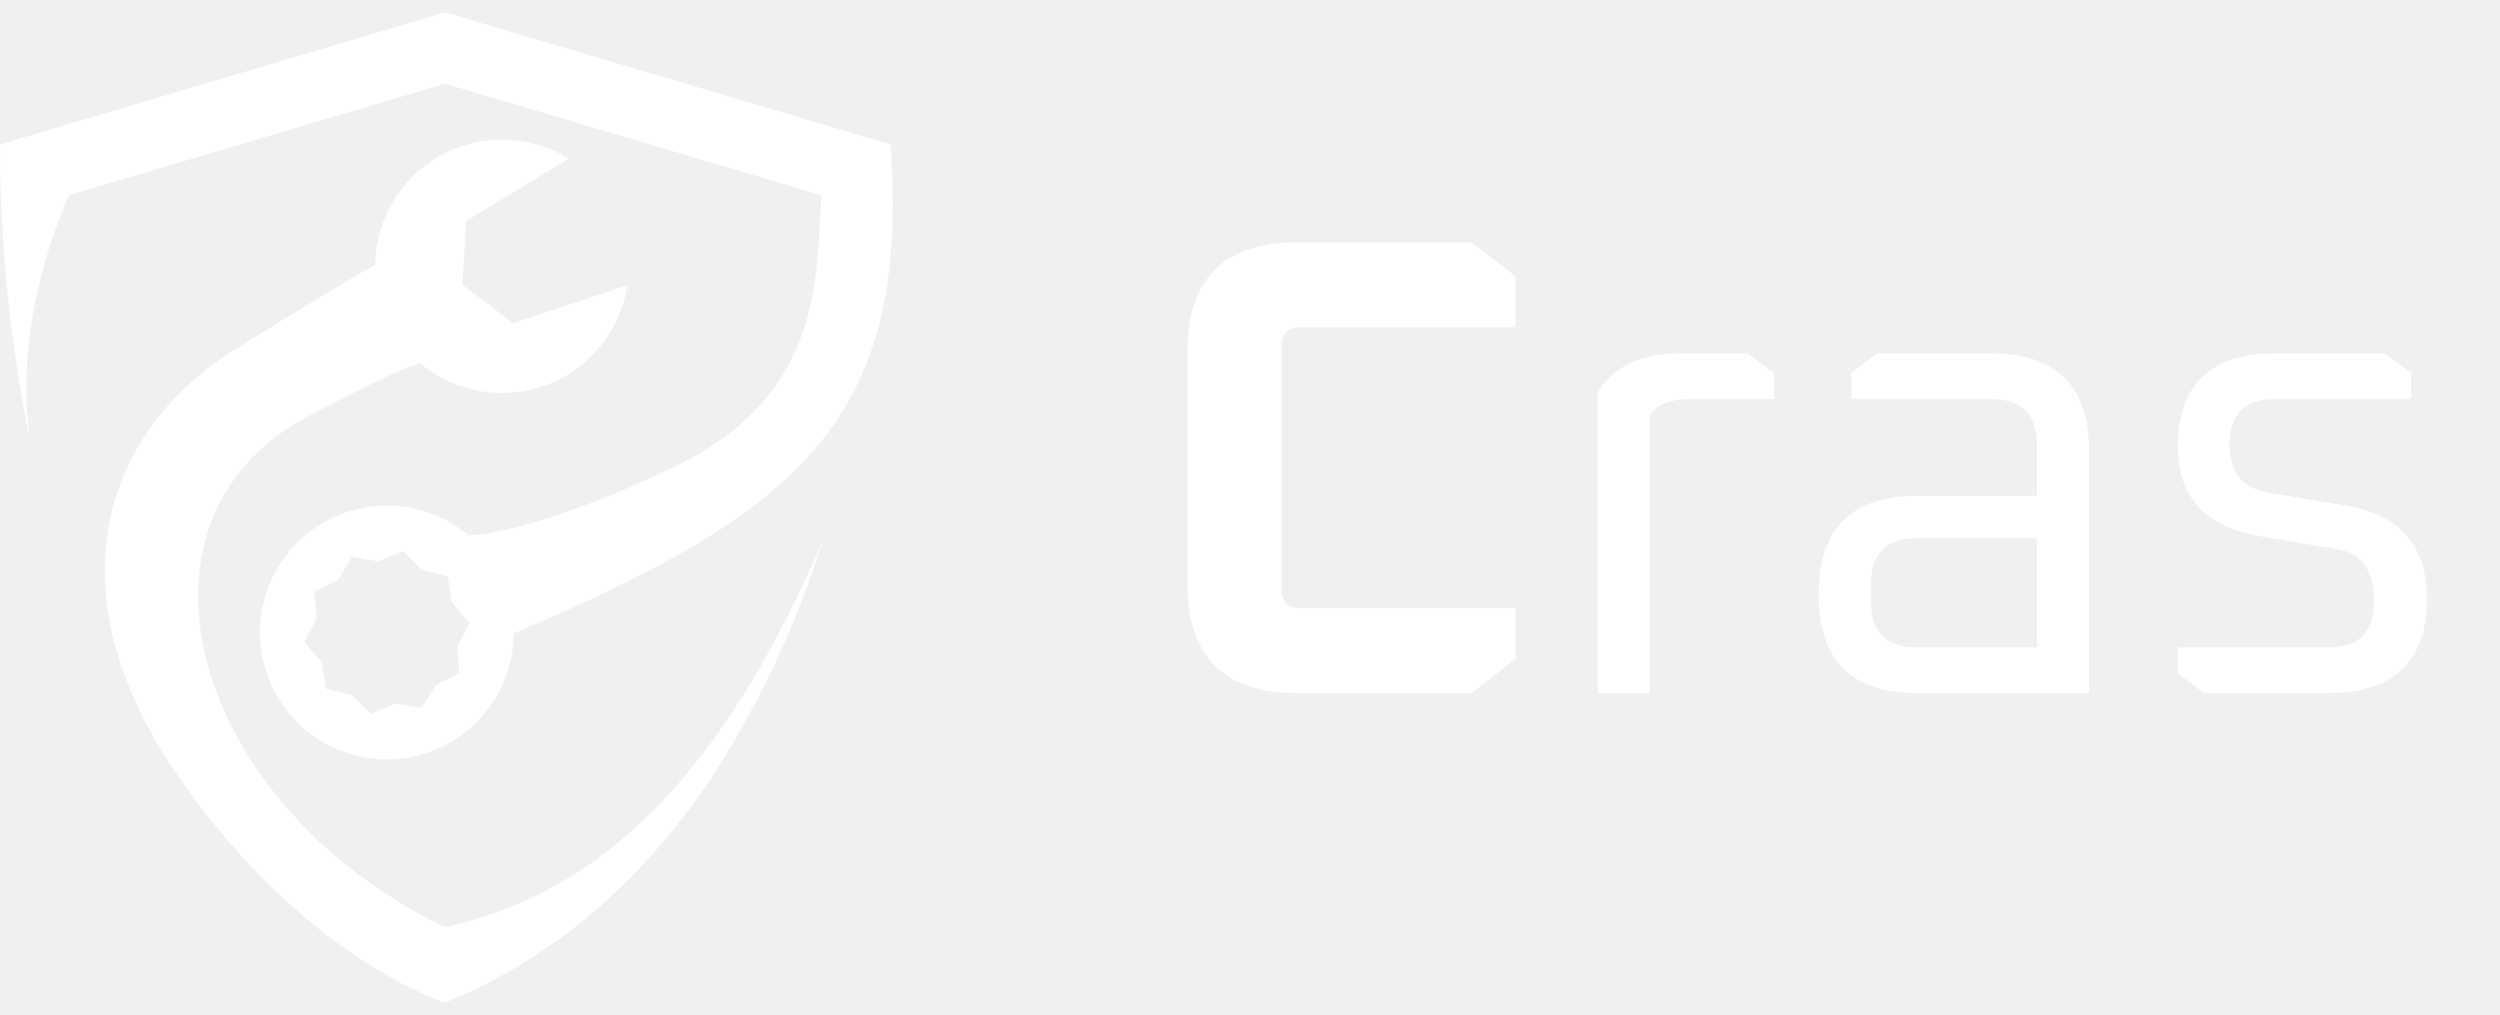
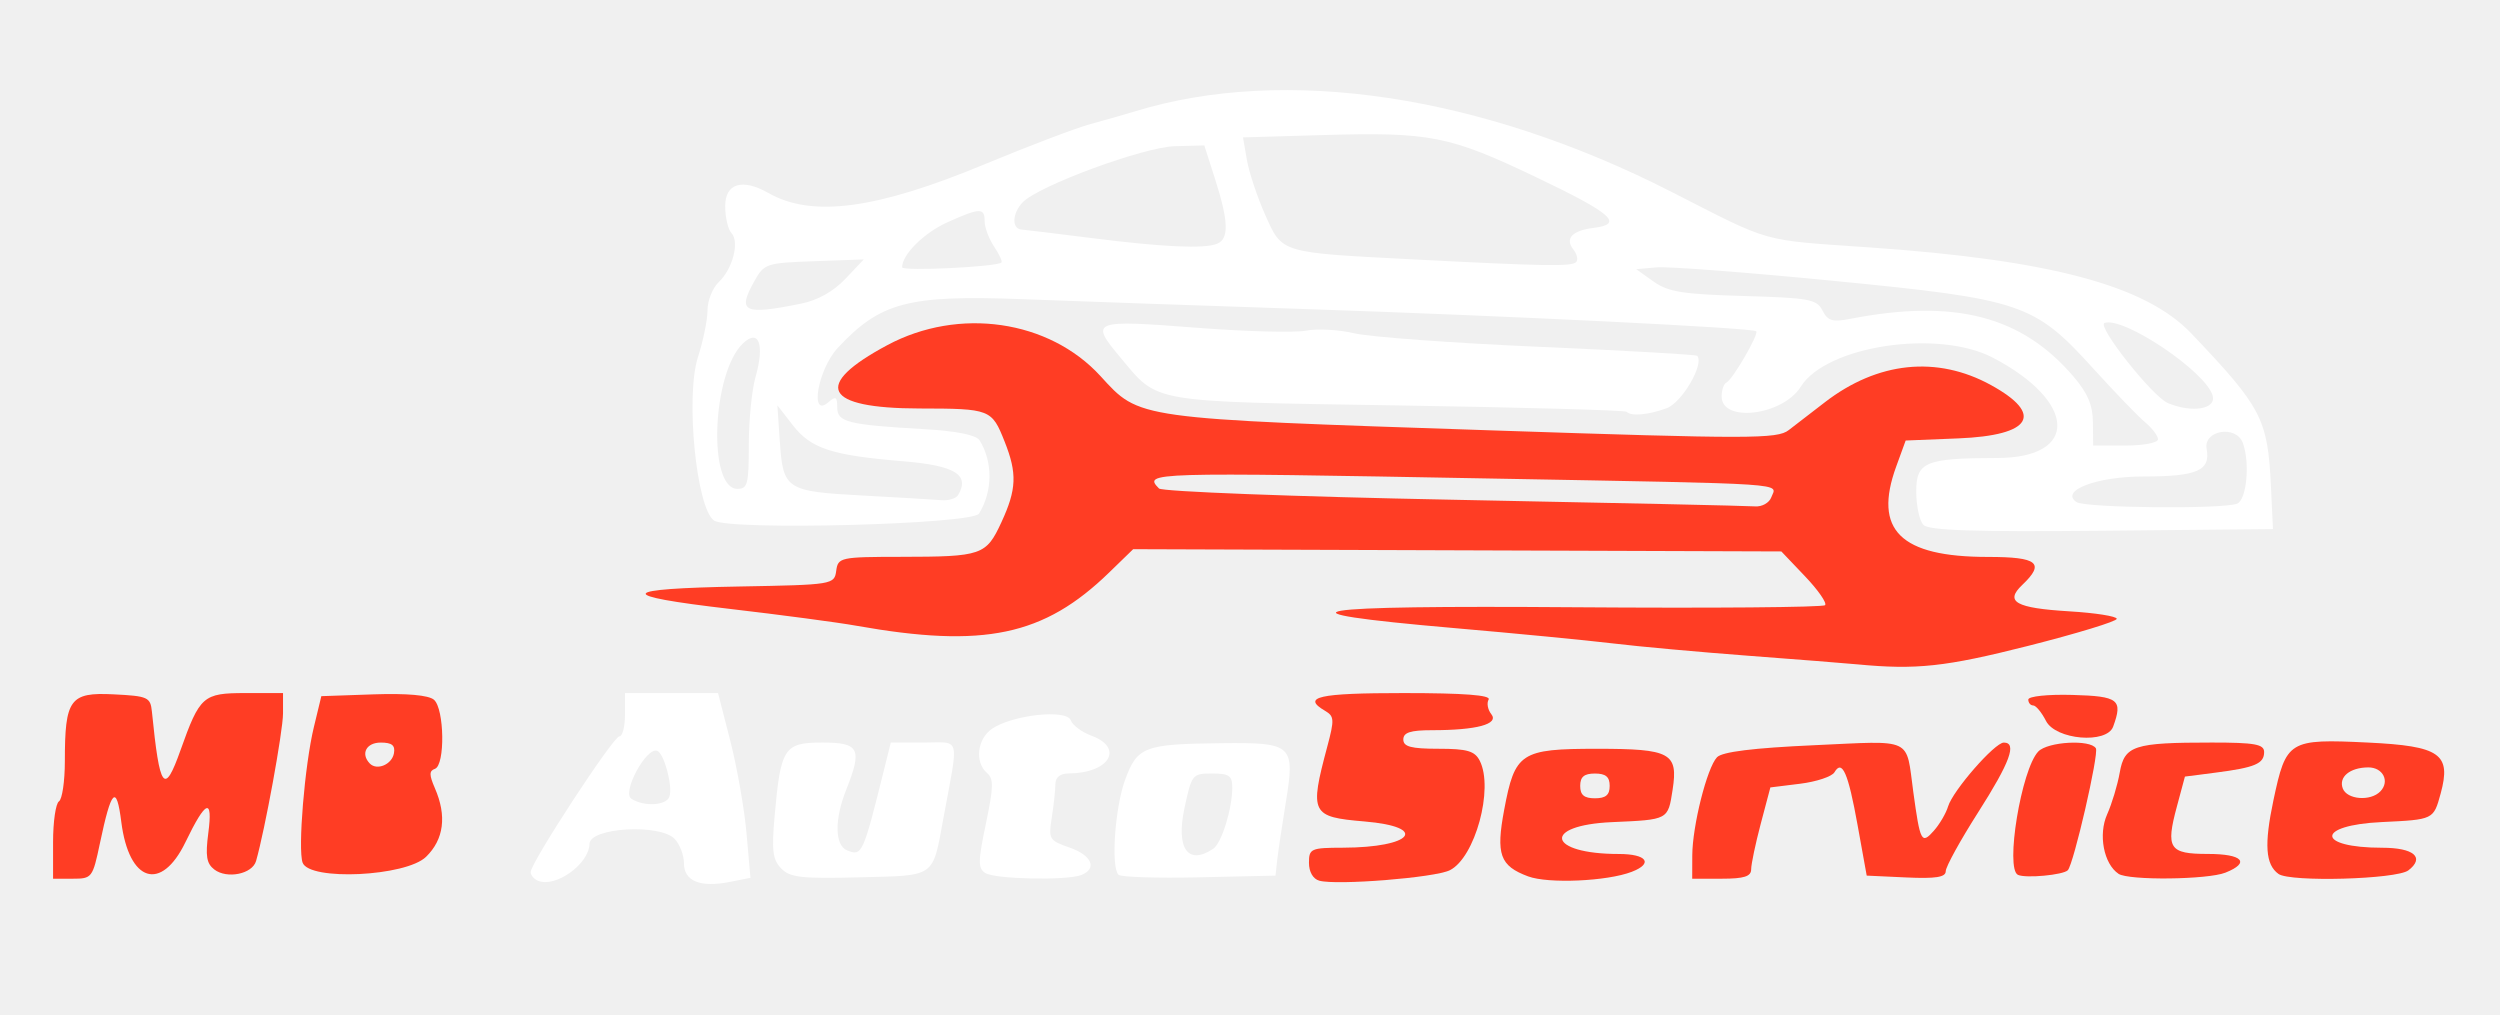
<svg xmlns="http://www.w3.org/2000/svg" width="101" height="41" viewBox="0 0 101 41" fill="none">
-   <g clip-path="url(#clip0_390_1505)">
-     <path d="M35.976 5.833L17.983 0.5L0.006 5.833V6.853C0.071 10.563 0.482 14.258 1.235 17.891C1.057 16.901 0.57 12.994 2.793 7.883L17.983 3.382L33.186 7.888C32.959 11.155 33.311 15.988 27.142 18.911C21.378 21.645 18.927 21.627 18.927 21.627C18.035 20.878 16.914 20.454 15.749 20.427C14.584 20.4 13.444 20.771 12.518 21.478C11.592 22.186 10.934 23.188 10.654 24.319C10.373 25.45 10.487 26.643 10.975 27.701C11.464 28.759 12.298 29.619 13.341 30.139C14.384 30.66 15.573 30.809 16.712 30.563C17.851 30.317 18.872 29.69 19.608 28.785C20.343 27.881 20.748 26.753 20.756 25.588C32.237 20.714 36.8 17.003 35.976 5.833ZM18.56 27.192L17.596 27.677L17.037 28.6L15.974 28.427L14.979 28.847L14.214 28.082L13.166 27.827L13 26.761L12.296 25.945L12.788 24.986L12.697 23.912L13.661 23.425L14.219 22.502L15.283 22.678L16.277 22.257L17.042 23.022L18.093 23.277L18.256 24.343L18.963 25.16L18.468 26.119L18.56 27.192Z" fill="white" />
-     <path d="M33.236 21.836C32.196 25.19 30.703 28.387 28.799 31.337C26.06 35.468 22.612 38.478 18.546 40.263L17.99 40.505C17.99 40.505 12.323 38.784 7.182 31.337C2.04 23.889 4.139 17.434 9.543 14.086C15.106 10.64 15.154 10.729 15.154 10.729C15.161 9.82 15.409 8.928 15.874 8.146C16.339 7.364 17.004 6.72 17.801 6.28C18.597 5.84 19.496 5.62 20.406 5.643C21.316 5.665 22.203 5.93 22.976 6.409L18.832 8.934L18.681 11.505L20.737 13.056L25.346 11.525C25.208 12.425 24.834 13.271 24.261 13.978C23.689 14.685 22.938 15.227 22.087 15.549C21.236 15.87 20.315 15.959 19.418 15.807C18.521 15.655 17.68 15.267 16.983 14.683C16.983 14.683 16.457 14.683 12.392 16.848C4.527 21.069 7.751 32.535 17.983 37.457C18.156 37.422 18.332 37.381 18.493 37.335C24.453 35.848 29.268 31.153 33.236 21.836Z" fill="white" />
-   </g>
-   <path d="M47.97 23.566V14.223C47.97 11.267 49.448 9.789 52.404 9.789H59.451L61.219 11.162V13.22H52.562C52.035 13.22 51.771 13.484 51.771 14.012V23.777C51.771 24.305 52.035 24.569 52.562 24.569H61.219V26.628L59.451 28H52.404C49.448 28 47.97 26.522 47.97 23.566ZM64.545 28V15.86C65.161 14.804 66.305 14.276 67.976 14.276H70.615L71.671 15.068V16.123H68.266C67.527 16.123 66.991 16.326 66.656 16.73V28H64.545ZM77.459 28C74.802 28 73.474 26.672 73.474 24.015C73.474 21.358 74.802 20.029 77.459 20.029H82.289V17.971C82.289 16.739 81.673 16.123 80.441 16.123H74.793V15.068L75.849 14.276H80.441C83.081 14.276 84.4 15.596 84.4 18.235V28H77.459ZM75.585 24.305C75.585 25.537 76.201 26.152 77.433 26.152H82.289V21.745H77.433C76.201 21.745 75.585 22.361 75.585 23.593V24.305ZM87.989 27.208V26.152H94.086C95.3 26.152 95.907 25.537 95.907 24.305C95.907 23.056 95.423 22.352 94.455 22.194L91.315 21.666C89.098 21.296 87.989 20.091 87.989 18.05C87.989 15.534 89.309 14.276 91.948 14.276H96.356L97.411 15.068V16.123H91.922C90.69 16.123 90.074 16.739 90.074 17.971C90.074 19.079 90.593 19.722 91.631 19.898L94.772 20.425C96.954 20.777 98.045 22.035 98.045 24.2C98.045 26.733 96.707 28 94.033 28H89.045L87.989 27.208Z" fill="white" />
-   <defs>
-     <clipPath id="clip0_390_1505">
-       <rect width="36.07" height="40" fill="white" transform="translate(0 0.5)" />
-     </clipPath>
-   </defs>
+   <path d="M77.706 21.204C77.546 21.037 77.416 20.431 77.416 19.858C77.416 18.661 77.785 18.508 80.692 18.503C84.003 18.497 83.903 16.223 80.513 14.451C78.29 13.289 73.784 13.968 72.752 15.621C72.023 16.788 69.555 17.093 69.555 16.016C69.555 15.755 69.64 15.504 69.744 15.459C69.99 15.35 71.066 13.502 70.952 13.383C70.82 13.246 61.02 12.763 52.762 12.487C48.7 12.352 43.533 12.171 41.278 12.086C36.684 11.913 35.565 12.21 33.846 14.055C33.041 14.918 32.696 16.922 33.467 16.25C33.765 15.991 33.824 16.025 33.824 16.458C33.824 17.056 34.238 17.16 37.371 17.341C38.67 17.417 39.441 17.574 39.576 17.791C40.116 18.661 40.107 19.851 39.552 20.75C39.283 21.186 29.448 21.443 28.847 21.03C28.131 20.537 27.686 16.007 28.198 14.424C28.41 13.769 28.584 12.917 28.584 12.53C28.584 12.144 28.788 11.633 29.038 11.396C29.604 10.859 29.885 9.766 29.549 9.414C29.411 9.269 29.298 8.779 29.298 8.325C29.298 7.407 29.989 7.198 31.041 7.796C32.806 8.801 35.397 8.457 39.779 6.636C41.548 5.901 43.477 5.169 44.067 5.009C44.657 4.849 45.46 4.619 45.853 4.499C51.911 2.64 59.847 3.831 67.53 7.752C71.627 9.842 71.072 9.686 75.51 9.994C82.832 10.502 86.681 11.53 88.528 13.47C91.373 16.456 91.617 16.924 91.745 19.625L91.828 21.375L84.911 21.442C79.731 21.491 77.922 21.432 77.705 21.204L77.706 21.204ZM90.379 20.348C90.765 20.193 90.906 18.703 90.611 17.895C90.343 17.161 89.011 17.378 89.148 18.134C89.309 19.015 88.771 19.25 86.594 19.25C84.701 19.25 83.202 19.825 83.893 20.285C84.251 20.523 89.81 20.577 90.379 20.348ZM38.709 19.998C39.191 19.181 38.587 18.809 36.497 18.636C33.602 18.397 32.765 18.124 32.032 17.181L31.406 16.375L31.504 17.821C31.637 19.78 31.747 19.852 34.849 20.019C36.316 20.099 37.752 20.183 38.039 20.207C38.326 20.231 38.628 20.137 38.709 19.998ZM30.252 17.967C30.252 16.986 30.373 15.757 30.522 15.235C30.899 13.916 30.657 13.264 30.017 13.872C28.763 15.063 28.584 19.75 29.792 19.75C30.203 19.75 30.252 19.562 30.252 17.967ZM87.183 17.748C87.183 17.609 86.949 17.299 86.663 17.06C86.377 16.821 85.439 15.849 84.579 14.9C82.181 12.256 81.703 12.094 74.102 11.349C70.619 11.007 67.394 10.761 66.936 10.801L66.102 10.875L66.805 11.375C67.393 11.794 67.985 11.889 70.44 11.958C73.092 12.033 73.396 12.089 73.629 12.545C73.843 12.966 74.031 13.021 74.758 12.88C78.975 12.061 81.688 12.767 83.78 15.225C84.346 15.891 84.547 16.369 84.554 17.062L84.563 18H85.873C86.596 18 87.183 17.887 87.183 17.748ZM89.395 15.997C89.157 15.041 85.799 12.776 85.023 13.048C84.695 13.162 86.966 16.03 87.588 16.287C88.558 16.689 89.529 16.533 89.395 15.997ZM32.364 12.267C33.034 12.131 33.67 11.776 34.15 11.269L34.896 10.481L32.891 10.553C30.944 10.623 30.873 10.647 30.467 11.375C29.777 12.61 30.048 12.737 32.364 12.267ZM40.459 10.606C40.505 10.566 40.371 10.275 40.161 9.961C39.951 9.646 39.78 9.189 39.78 8.944C39.78 8.383 39.592 8.388 38.279 8.979C37.33 9.405 36.445 10.284 36.445 10.798C36.445 10.966 40.258 10.784 40.459 10.606ZM63.678 10.586C63.764 10.495 63.711 10.265 63.561 10.075C63.213 9.635 63.518 9.313 64.382 9.207C65.62 9.054 65.137 8.627 62.065 7.161C58.544 5.479 57.783 5.33 53.395 5.458L50.217 5.551L50.375 6.463C50.462 6.965 50.794 7.961 51.113 8.677C51.809 10.236 51.692 10.2 57.05 10.477C62.422 10.755 63.499 10.773 63.678 10.586ZM49.169 9.848C49.657 9.652 49.637 8.95 49.094 7.25L48.654 5.875L47.459 5.907C46.2 5.941 41.948 7.51 41.316 8.174C40.892 8.618 40.865 9.242 41.269 9.274C41.432 9.286 42.692 9.44 44.068 9.614C46.994 9.984 48.644 10.06 49.169 9.848Z" fill="white" />
+   <path d="M75.035 26.84C74.577 26.796 72.594 26.64 70.629 26.492C68.663 26.344 66.198 26.12 65.15 25.993C64.102 25.867 61.208 25.587 58.72 25.372C51.087 24.709 52.611 24.45 63.649 24.533C69.112 24.574 73.65 24.537 73.733 24.449C73.816 24.362 73.452 23.838 72.925 23.285L71.966 22.278L45.78 22.187L44.807 23.132C42.172 25.69 39.752 26.198 34.592 25.279C33.843 25.145 31.54 24.839 29.474 24.598C24.825 24.056 24.954 23.784 29.901 23.694C33.643 23.626 33.708 23.615 33.783 23.062C33.856 22.519 33.947 22.499 36.403 22.496C39.672 22.492 39.839 22.434 40.457 21.099C41.072 19.769 41.098 19.129 40.588 17.843C40.067 16.529 40.011 16.508 37.147 16.503C33.274 16.497 32.805 15.571 35.851 13.942C38.739 12.396 42.382 12.925 44.457 15.191C46.057 16.939 45.791 16.902 60.233 17.386C70.703 17.737 71.799 17.736 72.262 17.378C72.543 17.162 73.201 16.655 73.725 16.251C75.858 14.607 78.253 14.359 80.432 15.555C82.595 16.743 82.078 17.591 79.118 17.711L76.989 17.797L76.608 18.844C75.671 21.416 76.769 22.5 80.312 22.5C82.328 22.5 82.631 22.746 81.7 23.63C80.981 24.313 81.431 24.566 83.602 24.698C84.655 24.761 85.517 24.898 85.517 25C85.517 25.103 83.907 25.594 81.939 26.093C78.594 26.941 77.422 27.067 75.035 26.84ZM71.562 20.088C71.775 19.506 72.597 19.561 60.267 19.333C46.346 19.076 46.185 19.081 46.824 19.735C46.946 19.86 52.298 20.065 58.718 20.19C65.138 20.314 70.62 20.435 70.901 20.458C71.183 20.481 71.479 20.315 71.562 20.088Z" fill="#FF3D24" />
+   <path d="M65.717 16.636C65.657 16.574 61.499 16.458 56.478 16.379C46.373 16.219 46.813 16.295 45.275 14.456C44.013 12.946 44.099 12.912 48.368 13.243C50.335 13.395 52.314 13.447 52.765 13.358C53.215 13.27 54.096 13.318 54.722 13.467C55.348 13.615 58.7 13.86 62.17 14.011C65.64 14.162 68.517 14.326 68.564 14.374C68.868 14.693 67.954 16.265 67.332 16.492C66.588 16.765 65.898 16.826 65.717 16.636Z" fill="white" />
+   <path d="M2.144 34.015C2.144 33.198 2.251 32.46 2.382 32.375C2.513 32.29 2.62 31.56 2.62 30.752C2.62 28.242 2.824 27.963 4.584 28.051C5.976 28.12 6.078 28.166 6.137 28.75C6.453 31.901 6.637 32.15 7.291 30.313C8.073 28.115 8.203 28 9.913 28H11.434V28.824C11.434 29.532 10.7 33.548 10.345 34.785C10.194 35.312 9.169 35.52 8.658 35.128C8.344 34.887 8.294 34.584 8.416 33.65C8.605 32.204 8.315 32.32 7.495 34.018C6.513 36.053 5.209 35.644 4.9 33.204C4.706 31.67 4.498 31.877 4.038 34.063C3.744 35.462 3.715 35.5 2.94 35.5H2.144L2.144 34.015Z" fill="#FF3D24" />
+   <path d="M53.299 35.58C53.047 35.51 52.882 35.224 52.882 34.857C52.882 34.285 52.962 34.25 54.252 34.247C57.073 34.24 57.75 33.408 55.115 33.186C52.969 33.005 52.9 32.866 53.621 30.167C53.914 29.071 53.906 28.937 53.532 28.717C52.574 28.155 53.258 28 56.708 28C59.139 28 60.245 28.084 60.141 28.261C60.056 28.405 60.105 28.672 60.25 28.854C60.567 29.255 59.657 29.5 57.855 29.5C56.981 29.5 56.694 29.593 56.694 29.875C56.694 30.167 57.01 30.25 58.114 30.25C59.275 30.25 59.58 30.339 59.782 30.734C60.355 31.859 59.592 34.651 58.572 35.158C57.968 35.459 54.001 35.776 53.299 35.58Z" fill="#FF3D24" />
+   <path d="M68.368 34.562C68.372 33.368 68.964 31.015 69.367 30.593C69.576 30.373 70.833 30.218 73.284 30.107C77.346 29.924 76.991 29.757 77.298 32C77.574 34.016 77.63 34.123 78.125 33.565C78.359 33.302 78.619 32.858 78.703 32.579C78.897 31.937 80.588 30 80.954 30C81.499 30 81.205 30.8 79.918 32.817C79.198 33.946 78.608 35.017 78.608 35.197C78.608 35.44 78.201 35.504 77.011 35.449L75.415 35.375L75.046 33.332C74.664 31.214 74.424 30.669 74.111 31.201C74.01 31.373 73.386 31.581 72.725 31.663L71.523 31.812L71.135 33.277C70.922 34.083 70.747 34.913 70.747 35.121C70.747 35.409 70.461 35.5 69.556 35.5H68.365L68.368 34.562Z" fill="#FF3D24" />
+   <path d="M21.736 35.583C21.573 35.515 21.439 35.357 21.439 35.232C21.439 34.856 24.775 29.75 25.021 29.75C25.147 29.75 25.25 29.357 25.25 28.875V28H27.13H29.009L29.506 29.938C29.779 31.004 30.073 32.683 30.16 33.67L30.318 35.465L29.472 35.632C28.288 35.865 27.632 35.596 27.632 34.877C27.632 34.552 27.464 34.109 27.258 33.893C26.663 33.269 23.828 33.432 23.816 34.092C23.8 34.905 22.445 35.877 21.736 35.583ZM27.043 32.188C27.19 31.772 26.831 30.428 26.547 30.331C26.108 30.181 25.121 32.012 25.504 32.266C26.002 32.597 26.915 32.55 27.043 32.188Z" fill="white" />
+   <path d="M12.226 34.852C12.028 34.31 12.31 30.906 12.68 29.375L12.982 28.125L15.09 28.052C16.439 28.006 17.318 28.084 17.532 28.27C17.956 28.64 17.988 30.915 17.57 31.061C17.336 31.143 17.336 31.304 17.57 31.844C18.057 32.964 17.934 33.912 17.213 34.615C16.395 35.411 12.498 35.597 12.226 34.852ZM15.915 30.434C15.974 30.113 15.836 30 15.382 30C14.8 30 14.562 30.449 14.936 30.842C15.223 31.143 15.832 30.89 15.915 30.434Z" fill="#FF3D24" />
+   <path d="M31.558 35.083C31.215 34.723 31.171 34.368 31.295 32.965C31.54 30.207 31.675 29.999 33.225 29.999C34.72 29.999 34.846 30.25 34.184 31.913C33.707 33.109 33.724 34.154 34.223 34.355C34.829 34.599 34.864 34.522 35.724 31.061L35.988 29.999H37.316C38.828 29.999 38.739 29.668 38.124 32.999C37.665 35.492 37.842 35.364 34.718 35.444C32.373 35.504 31.909 35.451 31.558 35.083Z" fill="white" />
+   <path d="M45.186 35.34C44.877 35.017 45.044 32.631 45.453 31.51C45.945 30.164 46.22 30.059 49.338 30.025C52.23 29.993 52.328 30.083 51.944 32.434C51.792 33.364 51.637 34.406 51.599 34.75L51.53 35.375L48.44 35.444C46.741 35.482 45.277 35.435 45.186 35.34ZM49.014 34.291C49.353 34.066 49.784 32.676 49.784 31.814C49.784 31.338 49.657 31.25 48.968 31.25C48.171 31.25 48.144 31.283 47.853 32.645C47.504 34.284 47.99 34.973 49.014 34.291Z" fill="white" />
+   <path d="M92.051 35.307C91.524 34.929 91.469 34.114 91.847 32.329C92.36 29.909 92.465 29.845 95.661 29.999C98.586 30.14 99.04 30.458 98.602 32.061C98.313 33.115 98.321 33.112 96.218 33.212C93.543 33.339 93.565 34.249 96.242 34.249C97.52 34.249 97.976 34.642 97.299 35.162C96.825 35.526 92.52 35.645 92.051 35.307ZM96.17 31.968C96.558 31.562 96.269 30.998 95.675 31.003C94.938 31.008 94.477 31.387 94.646 31.849C94.814 32.308 95.775 32.384 96.17 31.968Z" fill="#FF3D24" />
+   <path d="M61.734 35.405C60.595 34.98 60.43 34.52 60.77 32.71C61.203 30.401 61.431 30.251 64.525 30.251C67.493 30.251 67.803 30.419 67.573 31.909C67.385 33.127 67.41 33.114 65.13 33.214C62.268 33.34 62.515 34.501 65.404 34.501C66.532 34.501 66.806 34.88 65.924 35.221C64.93 35.605 62.551 35.71 61.734 35.405ZM65.031 31.751C65.031 31.384 64.872 31.251 64.435 31.251C63.998 31.251 63.84 31.384 63.84 31.751C63.84 32.118 63.998 32.251 64.435 32.251C64.872 32.251 65.031 32.118 65.031 31.751Z" fill="#FF3D24" />
+   <path d="M39.8 35.267C39.508 35.074 39.512 34.798 39.83 33.277C40.143 31.779 40.15 31.467 39.871 31.225C39.37 30.788 39.48 29.851 40.079 29.442C40.907 28.878 43.091 28.641 43.258 29.099C43.332 29.3 43.705 29.58 44.088 29.72C45.432 30.211 44.819 31.236 43.175 31.247C42.826 31.249 42.639 31.402 42.637 31.688C42.636 31.928 42.57 32.534 42.491 33.034C42.354 33.903 42.386 33.956 43.208 34.241C44.105 34.552 44.34 35.088 43.692 35.348C43.112 35.582 40.181 35.521 39.8 35.267Z" fill="white" />
+   <path d="M85.59 35.303C84.99 34.902 84.763 33.714 85.13 32.896C85.32 32.471 85.549 31.714 85.637 31.213C85.83 30.119 86.199 29.999 89.357 29.999C91.097 29.999 91.471 30.067 91.471 30.382C91.471 30.853 91.104 31.009 89.512 31.214L88.271 31.374L87.947 32.58C87.489 34.281 87.632 34.499 89.201 34.499C90.602 34.499 90.928 34.848 89.907 35.255C89.19 35.541 86.001 35.576 85.59 35.303Z" fill="#FF3D24" />
+   <path d="M81.526 35.345C81.001 35.102 81.662 31.08 82.346 30.362C82.729 29.96 84.456 29.865 84.674 30.233C84.802 30.453 83.777 34.908 83.54 35.157C83.357 35.349 81.842 35.491 81.526 35.345Z" fill="#FF3D24" />
+   <path d="M82.658 29.125C82.483 28.781 82.25 28.5 82.141 28.5C82.032 28.5 81.943 28.393 81.943 28.263C81.943 28.13 82.728 28.047 83.73 28.075C85.594 28.127 85.77 28.265 85.372 29.355C85.112 30.066 83.049 29.891 82.658 29.125Z" fill="#FF3D24" />
</svg>
